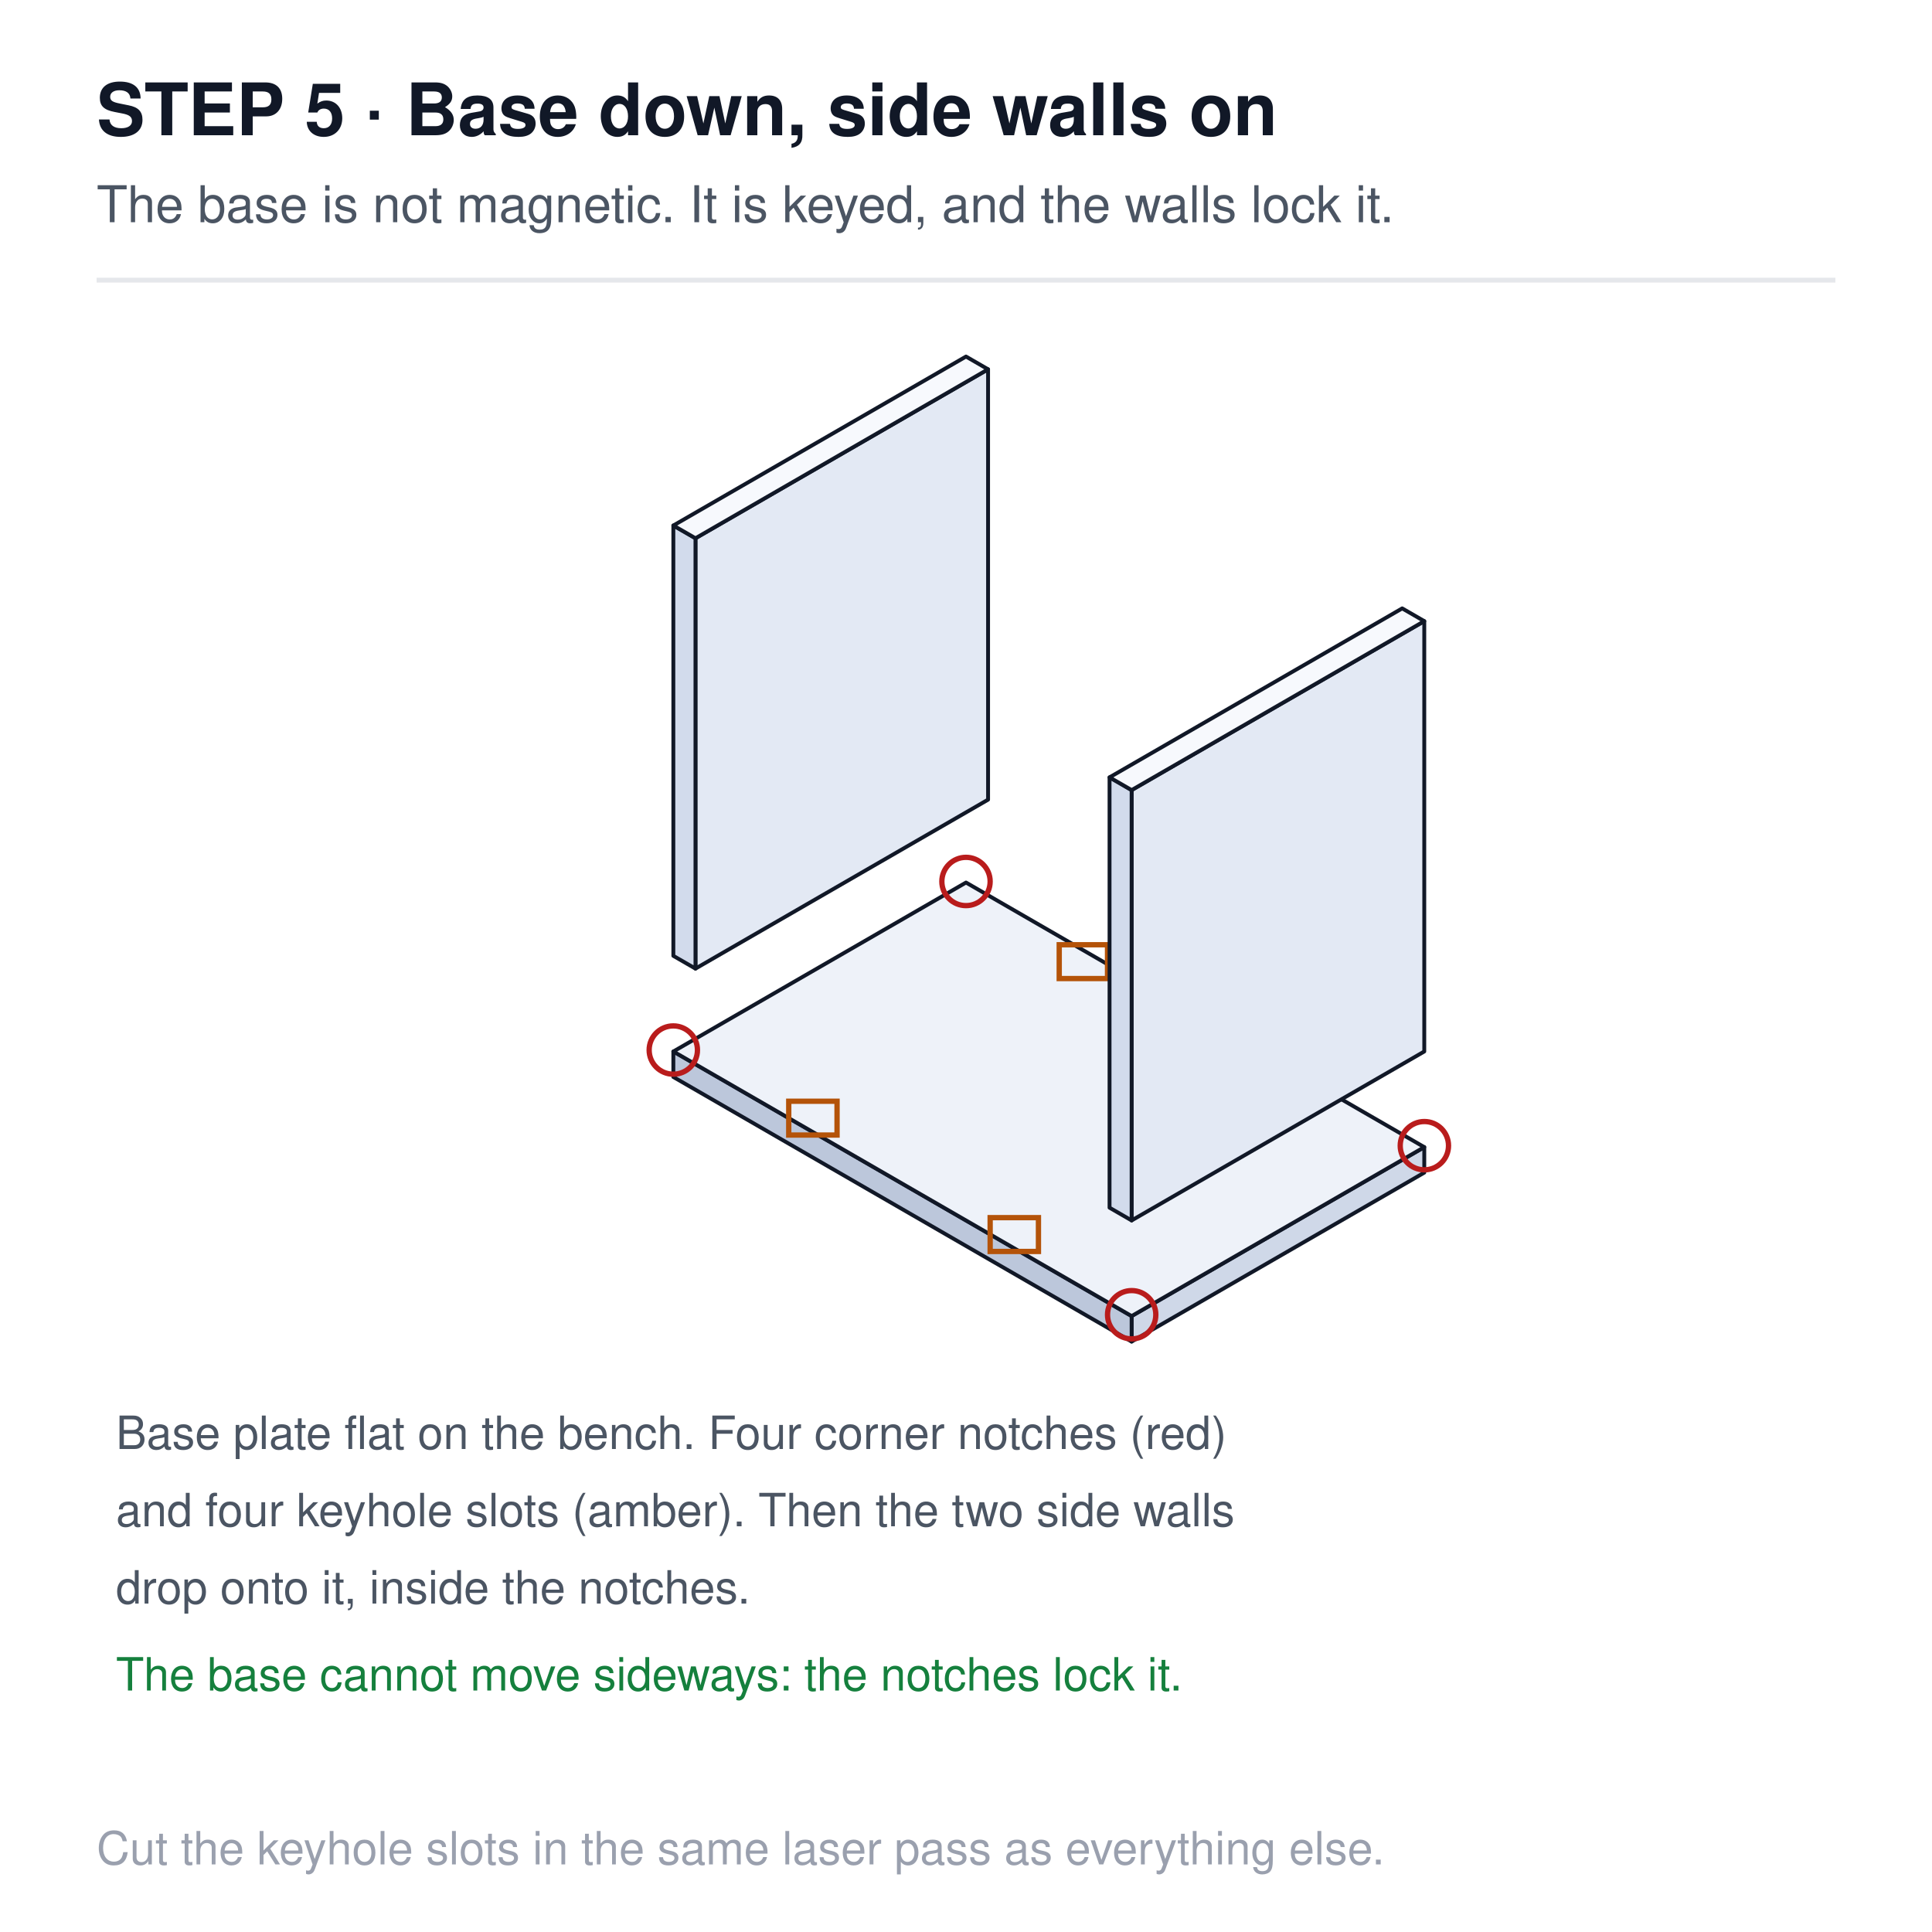
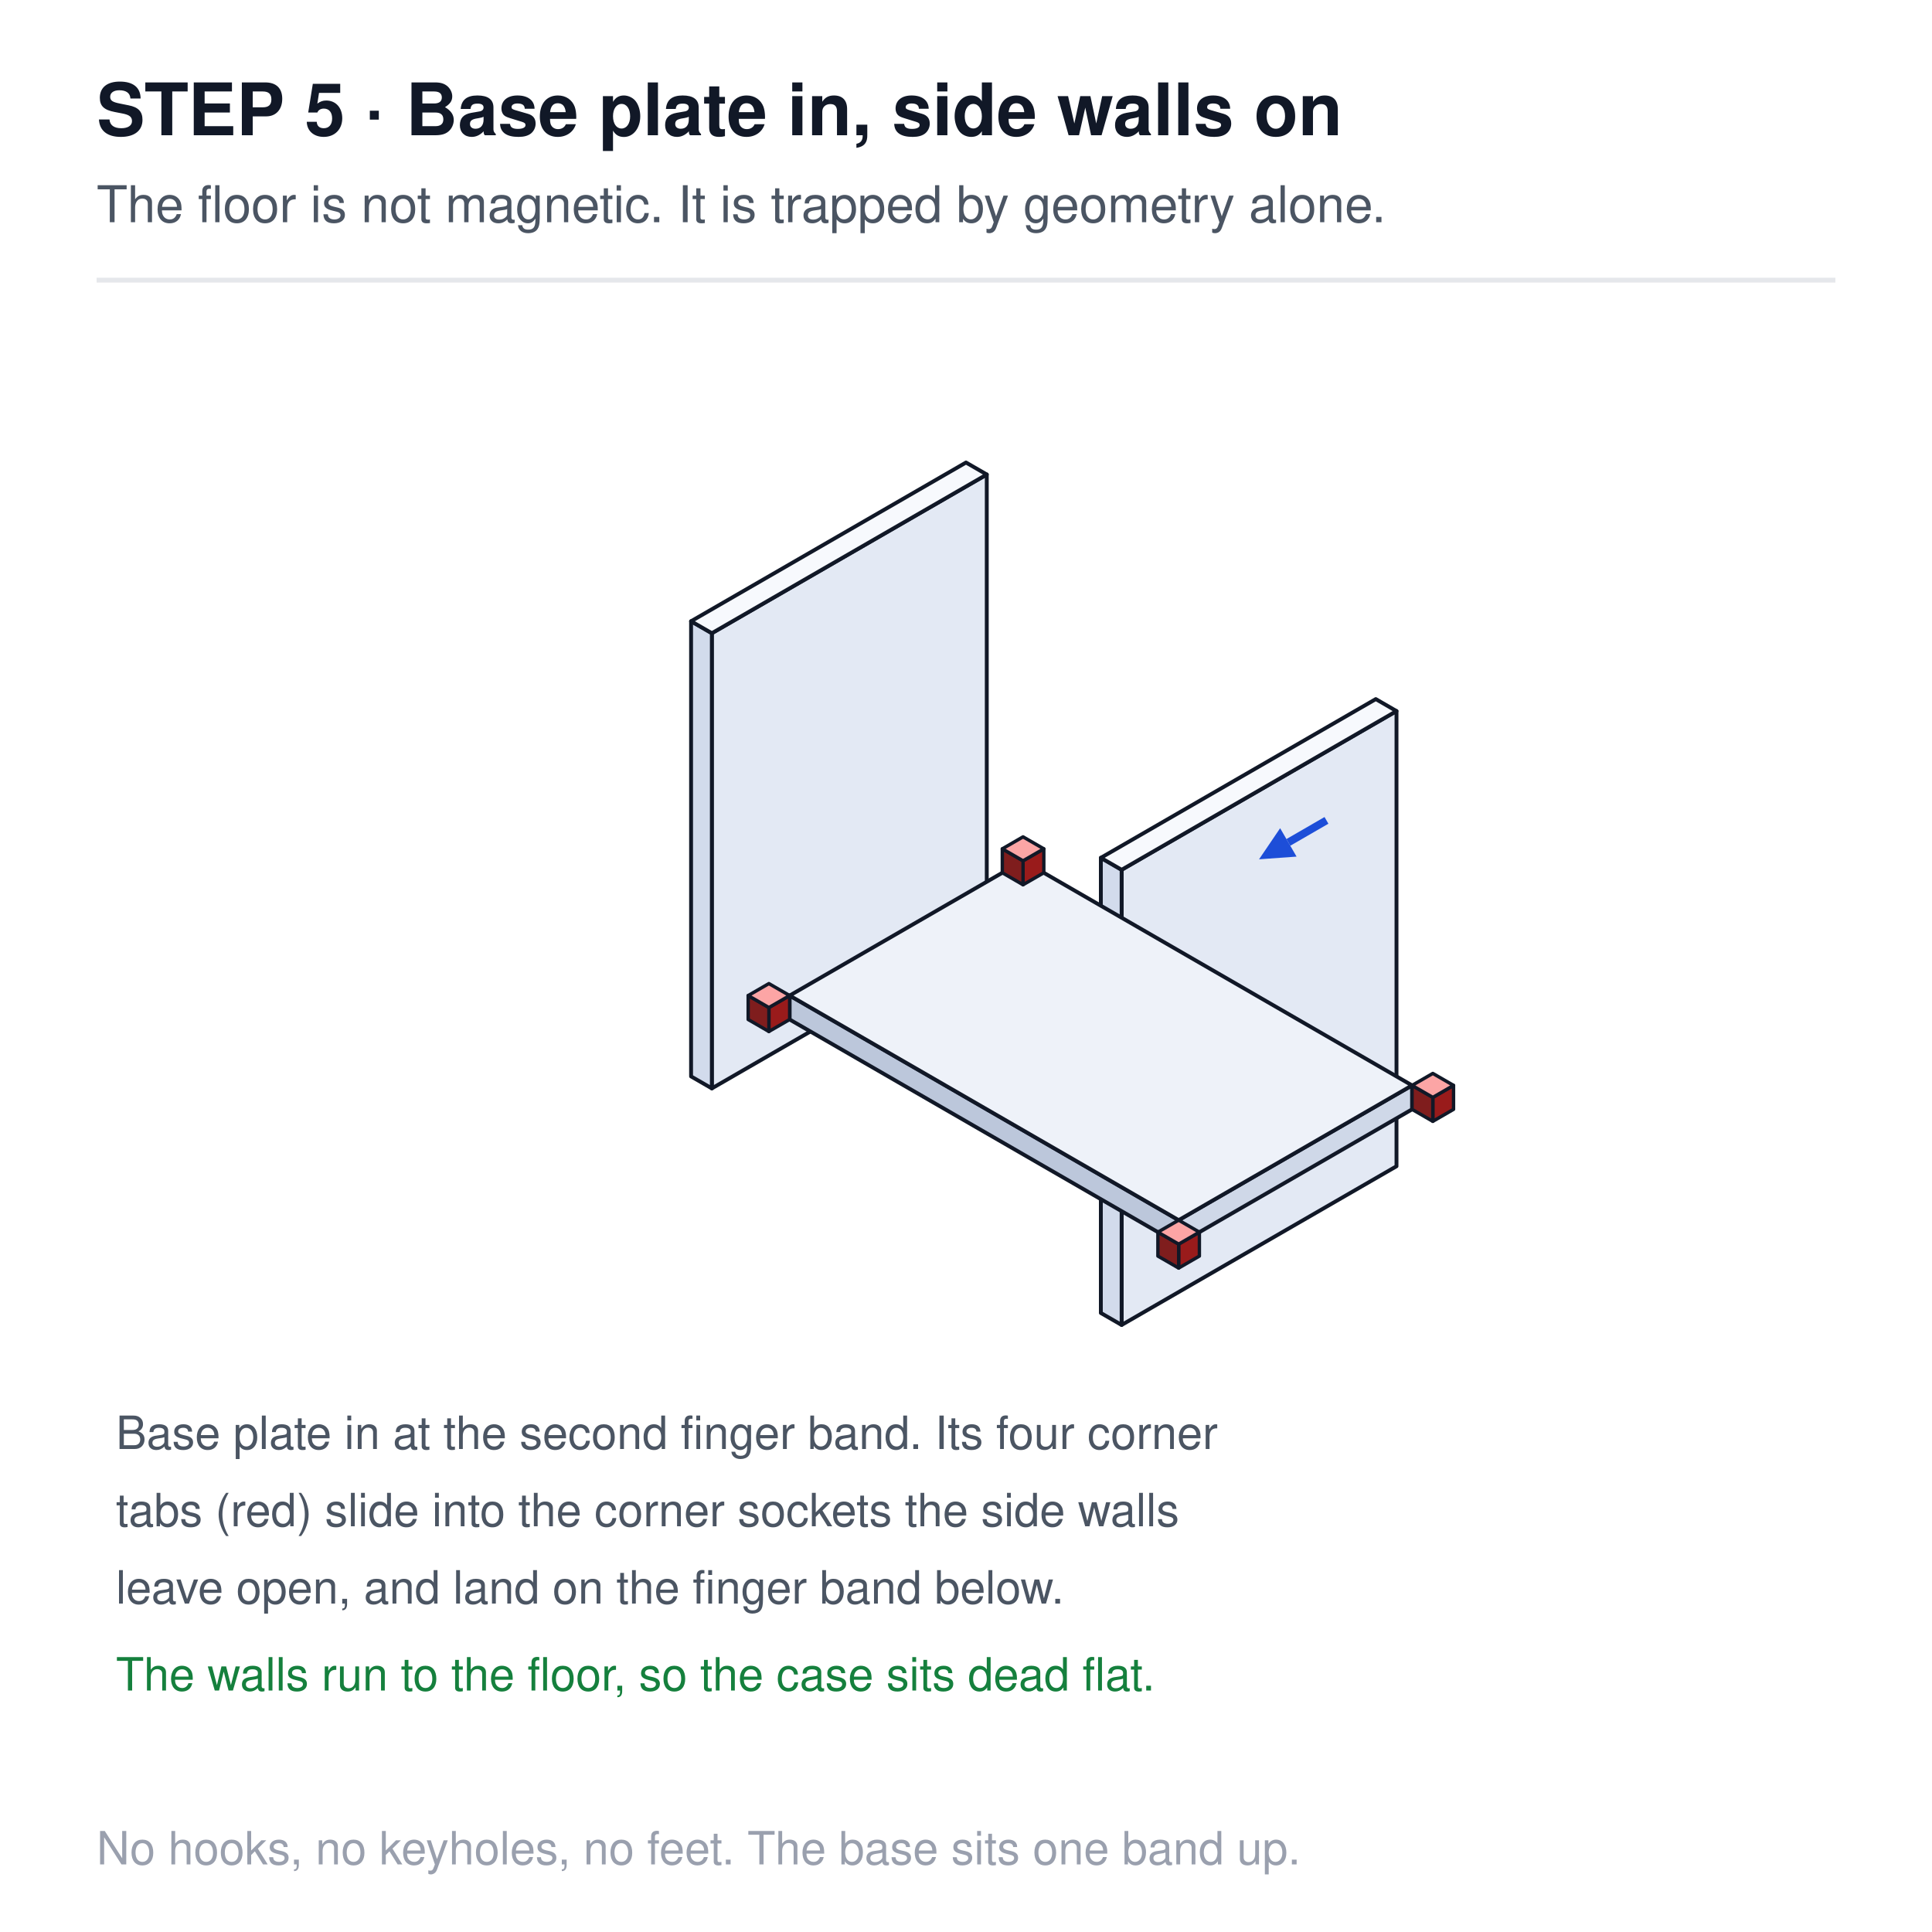
<svg xmlns="http://www.w3.org/2000/svg" width="400" height="400" viewBox="0 0 400 400" font-family="Helvetica, Arial, sans-serif">
  <rect width="400" height="400" fill="#ffffff" />
-   <text x="20" y="28" font-size="15" fill="#111827" text-anchor="start" font-weight="bold">STEP 5 · Base down, side walls on</text>
-   <text x="20" y="46" font-size="10.5" fill="#4b5563" text-anchor="start" font-weight="normal">The base is not magnetic. It is keyed, and the walls lock it.</text>
+   <text x="20" y="28" font-size="15" fill="#111827" text-anchor="start" font-weight="bold">STEP 5 · Base plate in, side walls on</text>
+   <text x="20" y="46" font-size="10.5" fill="#4b5563" text-anchor="start" font-weight="normal">The floor is not magnetic. It is trapped by geometry alone.</text>
  <line x1="20" y1="58" x2="380" y2="58" stroke="#e5e7eb" />
-   <polygon points="294.88,242.78 234.29,277.76 234.29,272.48 294.88,237.50" fill="#cfd8e8" stroke="#111827" stroke-width="0.8" stroke-linejoin="round" />
-   <polygon points="139.41,222.98 234.29,277.76 234.29,272.48 139.41,217.70" fill="#bcc7db" stroke="#111827" stroke-width="0.8" stroke-linejoin="round" />
-   <polygon points="200.00,182.72 294.88,237.50 234.29,272.48 139.41,217.70" fill="#eef2f9" stroke="#111827" stroke-width="0.8" stroke-linejoin="round" />
-   <circle cx="200.0" cy="182.5" r="5" fill="none" stroke="#b91c1c" stroke-width="1.1" />
-   <circle cx="294.9" cy="237.2" r="5" fill="none" stroke="#b91c1c" stroke-width="1.1" />
-   <circle cx="139.4" cy="217.4" r="5" fill="none" stroke="#b91c1c" stroke-width="1.1" />
-   <circle cx="234.3" cy="272.2" r="5" fill="none" stroke="#b91c1c" stroke-width="1.1" />
-   <rect x="219.3" y="195.6" width="10" height="7" fill="none" stroke="#b45309" stroke-width="1.1" />
-   <rect x="163.3" y="228.0" width="10" height="7" fill="none" stroke="#b45309" stroke-width="1.1" />
-   <rect x="261.0" y="219.7" width="10" height="7" fill="none" stroke="#b45309" stroke-width="1.1" />
-   <rect x="205.0" y="252.1" width="10" height="7" fill="none" stroke="#b45309" stroke-width="1.1" />
-   <polygon points="204.57,165.56 143.99,200.54 143.99,111.44 204.57,76.46" fill="#e3e9f4" stroke="#111827" stroke-width="0.8" stroke-linejoin="round" />
-   <polygon points="139.41,197.90 143.99,200.54 143.99,111.44 139.41,108.80" fill="#d2dbec" stroke="#111827" stroke-width="0.8" stroke-linejoin="round" />
-   <polygon points="200.00,73.82 204.57,76.46 143.99,111.44 139.41,108.80" fill="#f7f9fd" stroke="#111827" stroke-width="0.8" stroke-linejoin="round" />
-   <polygon points="294.88,217.70 234.29,252.68 234.29,163.58 294.88,128.60" fill="#e3e9f4" stroke="#111827" stroke-width="0.8" stroke-linejoin="round" />
-   <polygon points="229.72,250.04 234.29,252.68 234.29,163.58 229.72,160.94" fill="#d2dbec" stroke="#111827" stroke-width="0.8" stroke-linejoin="round" />
-   <polygon points="290.31,125.96 294.88,128.60 234.29,163.58 229.72,160.94" fill="#f7f9fd" stroke="#111827" stroke-width="0.8" stroke-linejoin="round" />
-   <text x="24" y="300" font-size="9.5" fill="#4b5563" text-anchor="start" font-weight="normal">Base plate flat on the bench. Four corner notches (red)</text>
-   <text x="24" y="316" font-size="9.5" fill="#4b5563" text-anchor="start" font-weight="normal">and four keyhole slots (amber). Then the two side walls</text>
-   <text x="24" y="332" font-size="9.5" fill="#4b5563" text-anchor="start" font-weight="normal">drop onto it, inside the notches.</text>
-   <text x="24" y="350" font-size="9.5" fill="#15803d" text-anchor="start" font-weight="normal">The base cannot move sideways: the notches lock it.</text>
-   <text x="20" y="386" font-size="9.5" fill="#9aa0ae" text-anchor="start" font-weight="normal">Cut the keyhole slots in the same laser pass as everything else.</text>
+   <polygon points="204.30,192.48 147.38,225.34 147.38,131.10 204.30,98.24" fill="#e3e9f4" stroke="#111827" stroke-width="0.8" stroke-linejoin="round" />
+   <polygon points="143.08,222.86 147.38,225.34 147.38,131.10 143.08,128.62" fill="#d2dbec" stroke="#111827" stroke-width="0.8" stroke-linejoin="round" />
+   <polygon points="200.00,95.76 204.30,98.24 147.38,131.10 143.08,128.62" fill="#f7f9fd" stroke="#111827" stroke-width="0.8" stroke-linejoin="round" />
+   <polygon points="289.13,241.46 232.22,274.32 232.22,180.08 289.13,147.22" fill="#e3e9f4" stroke="#111827" stroke-width="0.8" stroke-linejoin="round" />
+   <polygon points="227.92,271.84 232.22,274.32 232.22,180.08 227.92,177.60" fill="#d2dbec" stroke="#111827" stroke-width="0.8" stroke-linejoin="round" />
+   <polygon points="284.84,144.74 289.13,147.22 232.22,180.08 227.92,177.60" fill="#f7f9fd" stroke="#111827" stroke-width="0.8" stroke-linejoin="round" />
+   <polygon points="292.35,229.68 244.03,257.58 244.03,252.62 292.35,224.72" fill="#cfd8e8" stroke="#111827" stroke-width="0.8" stroke-linejoin="round" />
+   <polygon points="163.49,211.08 244.03,257.58 244.03,252.62 163.49,206.12" fill="#bcc7db" stroke="#111827" stroke-width="0.8" stroke-linejoin="round" />
+   <polygon points="211.81,178.22 292.35,224.72 244.03,252.62 163.49,206.12" fill="#eef2f9" stroke="#111827" stroke-width="0.8" stroke-linejoin="round" />
+   <polygon points="216.11,180.70 211.81,183.18 211.81,178.22 216.11,175.74" fill="#991b1b" stroke="#111827" stroke-width="0.7" stroke-linejoin="round" />
+   <polygon points="207.52,180.70 211.81,183.18 211.81,178.22 207.52,175.74" fill="#7f1d1d" stroke="#111827" stroke-width="0.7" stroke-linejoin="round" />
+   <polygon points="211.81,173.26 216.11,175.74 211.81,178.22 207.52,175.74" fill="#fca5a5" stroke="#111827" stroke-width="0.7" stroke-linejoin="round" />
+   <polygon points="163.49,211.08 159.19,213.56 159.19,208.60 163.49,206.12" fill="#991b1b" stroke="#111827" stroke-width="0.7" stroke-linejoin="round" />
+   <polygon points="154.90,211.08 159.19,213.56 159.19,208.60 154.90,206.12" fill="#7f1d1d" stroke="#111827" stroke-width="0.7" stroke-linejoin="round" />
+   <polygon points="159.19,203.64 163.49,206.12 159.19,208.60 154.90,206.12" fill="#fca5a5" stroke="#111827" stroke-width="0.7" stroke-linejoin="round" />
+   <polygon points="300.94,229.68 296.65,232.16 296.65,227.20 300.94,224.72" fill="#991b1b" stroke="#111827" stroke-width="0.7" stroke-linejoin="round" />
+   <polygon points="292.35,229.68 296.65,232.16 296.65,227.20 292.35,224.72" fill="#7f1d1d" stroke="#111827" stroke-width="0.7" stroke-linejoin="round" />
+   <polygon points="296.65,222.24 300.94,224.72 296.65,227.20 292.35,224.72" fill="#fca5a5" stroke="#111827" stroke-width="0.7" stroke-linejoin="round" />
+   <polygon points="248.32,260.06 244.03,262.54 244.03,257.58 248.32,255.10" fill="#991b1b" stroke="#111827" stroke-width="0.7" stroke-linejoin="round" />
+   <polygon points="239.73,260.06 244.03,262.54 244.03,257.58 239.73,255.10" fill="#7f1d1d" stroke="#111827" stroke-width="0.7" stroke-linejoin="round" />
+   <polygon points="244.03,252.62 248.32,255.10 244.03,257.58 239.73,255.10" fill="#fca5a5" stroke="#111827" stroke-width="0.7" stroke-linejoin="round" />
+   <line x1="274.63" y1="169.85" x2="266.74" y2="174.41" stroke="#1d4ed8" stroke-width="1.6" />
+   <polygon points="260.67,177.91 265.04,171.47 268.44,177.35" fill="#1d4ed8" />
+   <text x="24" y="300" font-size="9.5" fill="#4b5563" text-anchor="start" font-weight="normal">Base plate in at the second finger band. Its four corner</text>
+   <text x="24" y="316" font-size="9.5" fill="#4b5563" text-anchor="start" font-weight="normal">tabs (red) slide into the corner sockets the side walls</text>
+   <text x="24" y="332" font-size="9.5" fill="#4b5563" text-anchor="start" font-weight="normal">leave open, and land on the finger band below.</text>
+   <text x="24" y="350" font-size="9.5" fill="#15803d" text-anchor="start" font-weight="normal">The walls run to the floor, so the case sits dead flat.</text>
+   <text x="20" y="386" font-size="9.5" fill="#9aa0ae" text-anchor="start" font-weight="normal">No hooks, no keyholes, no feet. The base sits one band up.</text>
</svg>
